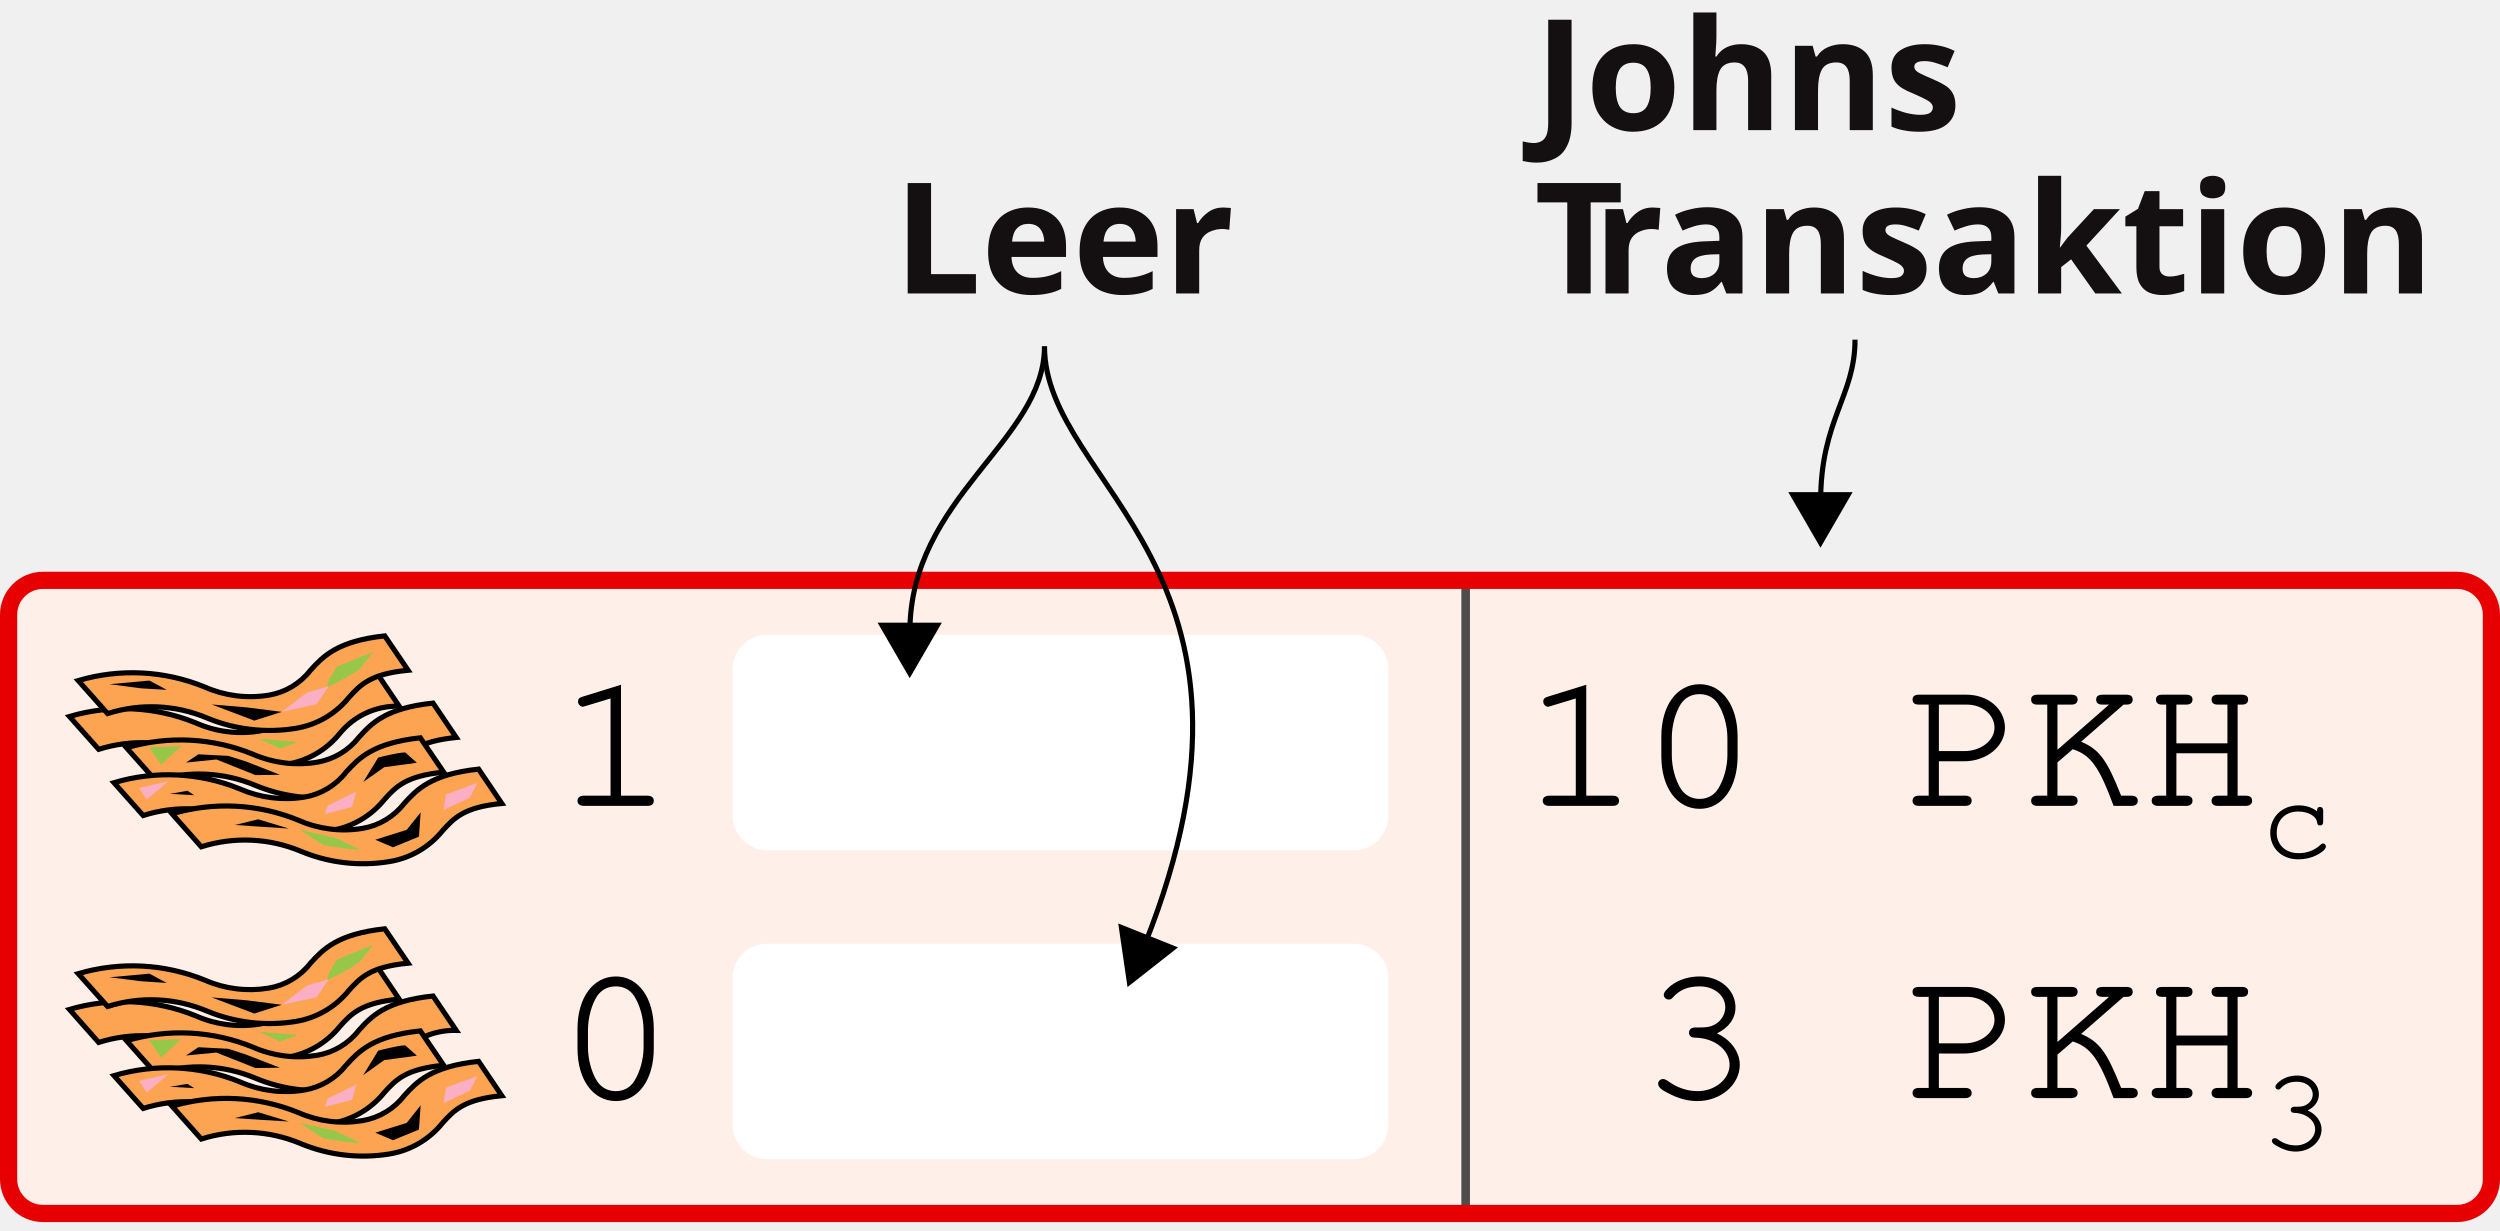
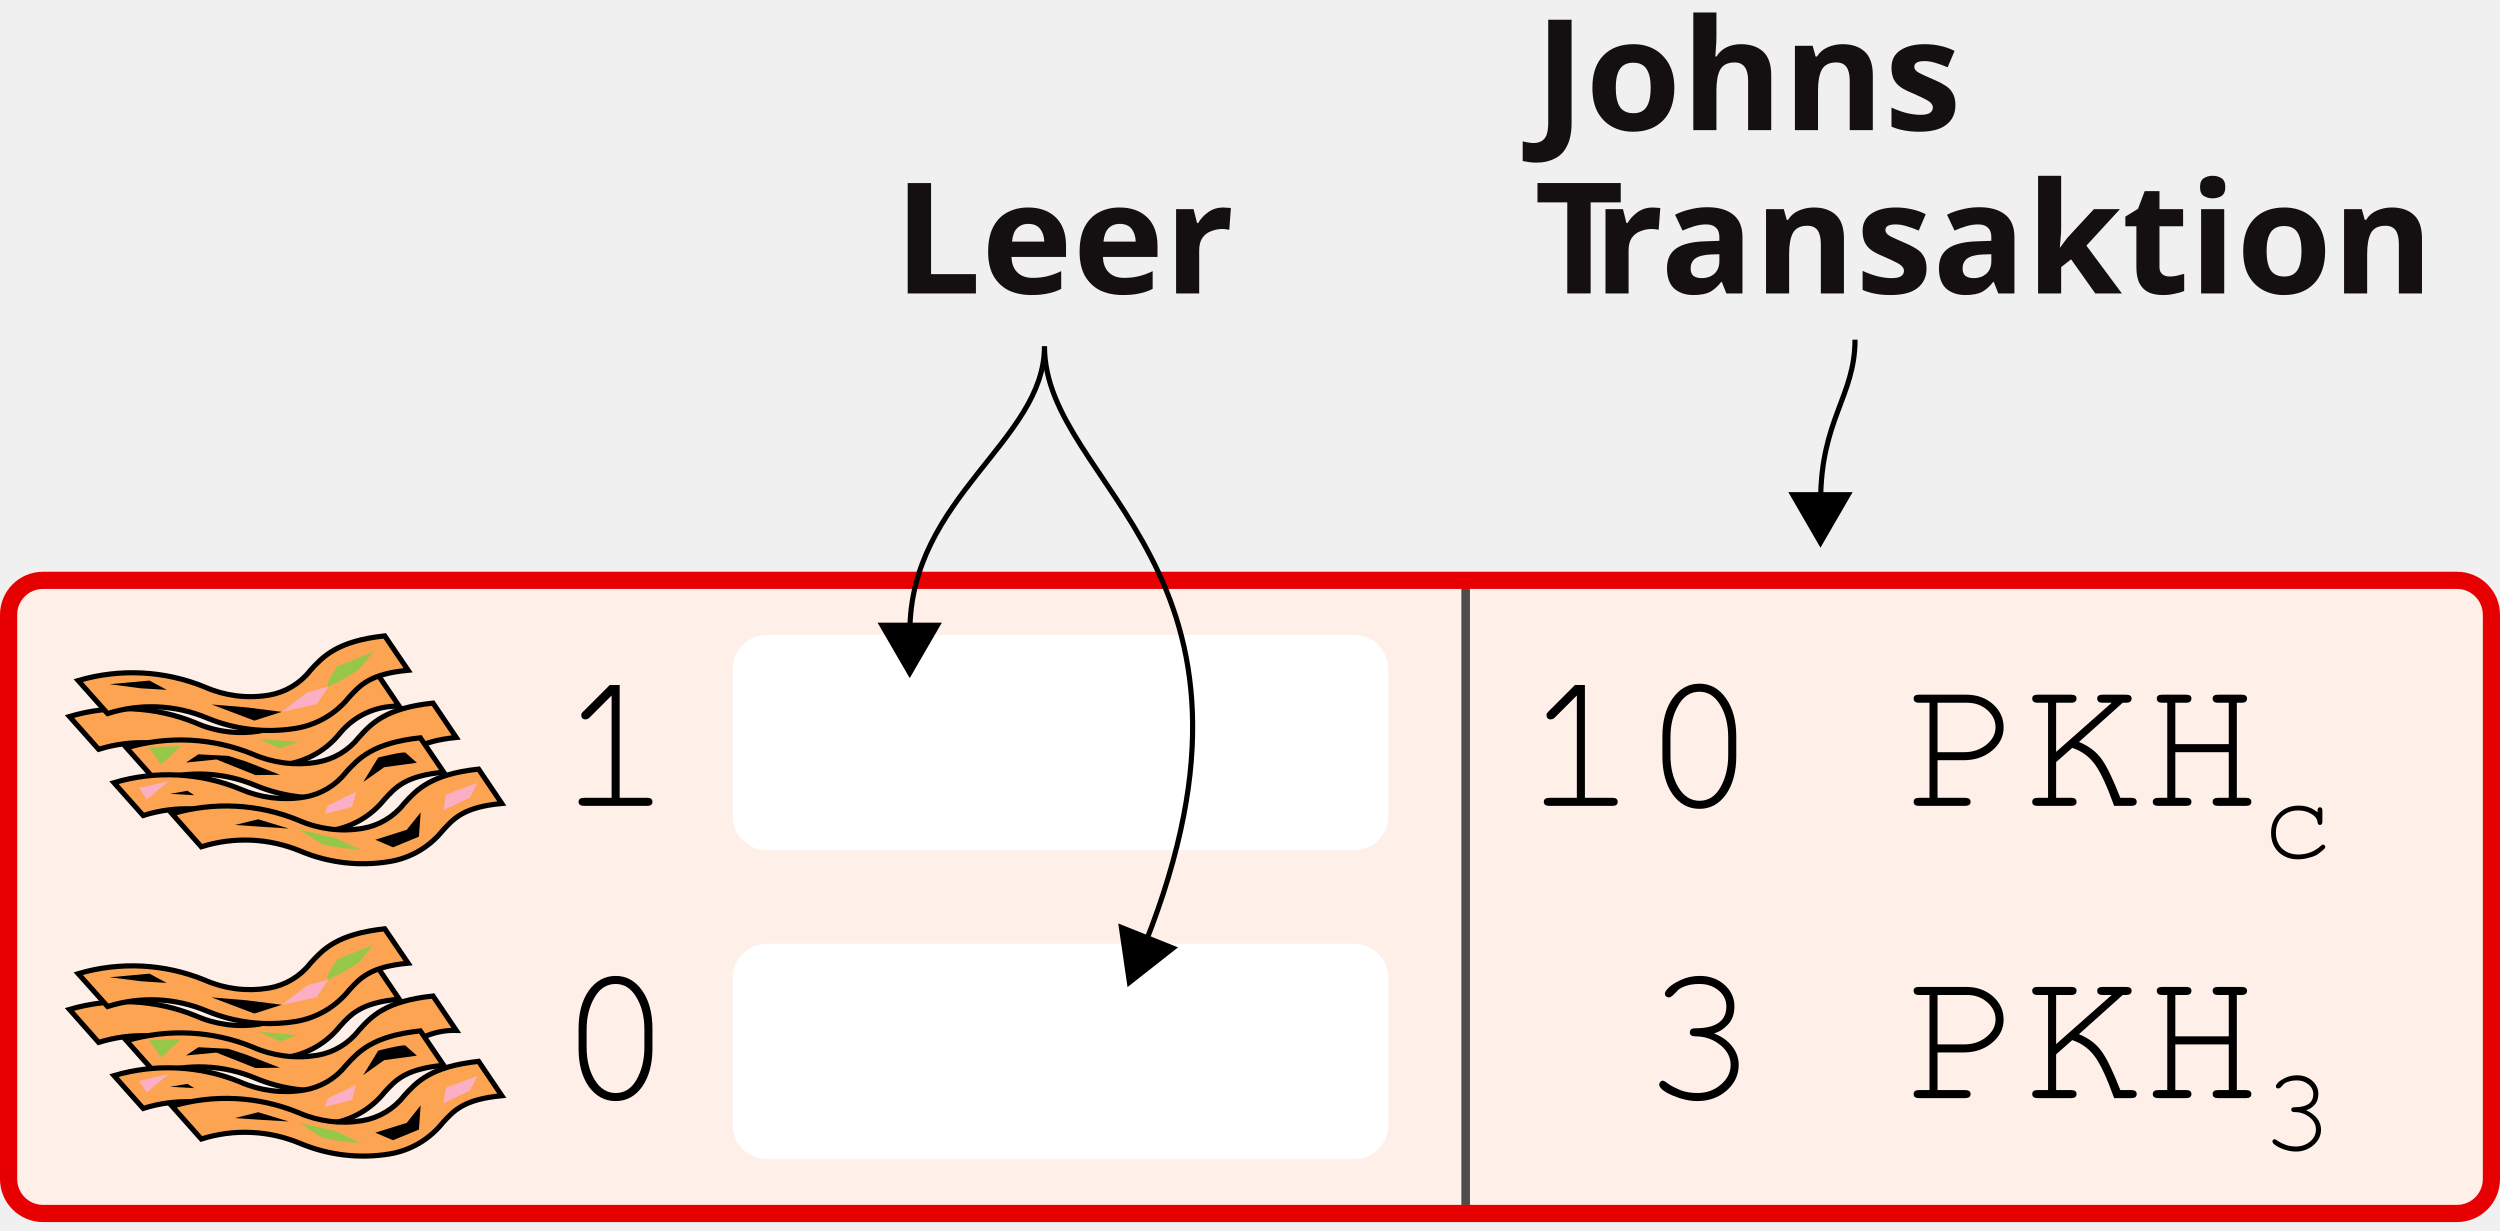
<svg xmlns="http://www.w3.org/2000/svg" width="145.43" height="71.58" viewBox="0 0 145.43 71.58">
  <defs>
    <style>
      .cls-1 {
        fill: #fef0e8;
      }

      .cls-2 {
        fill: #fff;
      }

      .cls-3 {
        font-size: 11.5px;
-         font-family: Nimbus Mono PS;
+         font-family: FreeMono;font-phase: bold;
      }

      .cls-4 {
        font-size: 7px;
      }

      .cls-5 {
        fill: #fda452;
      }

      .cls-10, .cls-5 {
        stroke: #000;
        stroke-width: 0.3px;
      }

      .cls-6 {
        fill: #fbafc5;
      }

      .cls-6, .cls-7 {
        fill-rule: evenodd;
      }

      .cls-7 {
        fill: #96c749;
      }

      .cls-10, .cls-8, .cls-9 {
        fill: none;
      }

      .cls-8 {
        stroke: #4d4d4d;
        stroke-width: 0.5px;
      }

      .cls-9 {
        stroke: #e60001;
        stroke-linejoin: round;
      }

      .cls-10 {
        stroke-miterlimit: 10;
      }

      .cls-11 {
        font-size: 9px;
        fill: #141011;
        font-family: Humanist521BT-BoldCondensed, Humanst521 Cn BT;
        font-weight: 700;
      }

      .cls-12 {
        letter-spacing: -0.07em;
      }
    </style>
  </defs>
  <g id="Layer_2" data-name="Layer 2">
    <g>
      <rect class="cls-1" x="0.5" y="33.76" width="144.43" height="36.83" rx="2" />
      <rect class="cls-2" x="42.62" y="36.93" width="38.14" height="12.53" rx="2" />
      <rect class="cls-2" x="42.62" y="54.9" width="38.14" height="12.53" rx="2" />
      <text class="cls-3" transform="translate(32.36 46.88)">1</text>
      <text class="cls-3" transform="translate(32.36 63.88)">0</text>
      <text class="cls-3" transform="translate(88.51 46.88)">10</text>
      <text class="cls-3" transform="translate(110.82 46.88)">PKH<tspan class="cls-4" x="20.7" y="3">c</tspan>
      </text>
      <g>
        <path class="cls-5" d="M258.31,170.33l-1.7-1.91a11.09,11.09,0,0,1,7.34.37,6.5,6.5,0,0,0,3.74.47,3.86,3.86,0,0,0,2.42-1.44c.73-.8,1.55-1.71,4.33-2l1.35,2a4.32,4.32,0,0,0-3.45,1.58,5,5,0,0,1-3.09,1.8,9.43,9.43,0,0,1-5.14-.6A8.44,8.44,0,0,0,258.31,170.33Z" transform="translate(-252.57 -126.74)" />
        <path class="cls-5" d="M261.63,172.15l-1.7-1.91a11.08,11.08,0,0,1,7.34.37,6.6,6.6,0,0,0,3.74.47,3.91,3.91,0,0,0,2.43-1.44c.72-.8,1.55-1.71,4.32-2l1.35,2c-2.2.22-2.78.85-3.45,1.59a5,5,0,0,1-3.08,1.8,9.46,9.46,0,0,1-5.15-.6A8.44,8.44,0,0,0,261.63,172.15Z" transform="translate(-252.57 -126.74)" />
        <path class="cls-5" d="M260.9,174.18l-1.7-1.91a11,11,0,0,1,7.34.37,6.65,6.65,0,0,0,3.73.47,3.87,3.87,0,0,0,2.43-1.45c.73-.8,1.55-1.7,4.32-2l1.36,2c-2.2.21-2.78.85-3.45,1.59a5,5,0,0,1-3.09,1.8,9.58,9.58,0,0,1-5.15-.6A8.35,8.35,0,0,0,260.9,174.18Z" transform="translate(-252.57 -126.74)" />
        <path class="cls-5" d="M264.28,176l-1.7-1.92a11.09,11.09,0,0,1,7.34.37,6.57,6.57,0,0,0,3.73.48,3.87,3.87,0,0,0,2.43-1.45c.73-.8,1.55-1.7,4.33-2l1.35,2c-2.2.21-2.78.85-3.45,1.59a5,5,0,0,1-3.09,1.79,9.39,9.39,0,0,1-5.15-.6A8.42,8.42,0,0,0,264.28,176Z" transform="translate(-252.57 -126.74)" />
        <path class="cls-5" d="M258.83,168.25l-1.71-1.92a11.12,11.12,0,0,1,7.35.37,6.57,6.57,0,0,0,3.73.48,3.87,3.87,0,0,0,2.43-1.45c.73-.8,1.55-1.7,4.32-2l1.36,2c-2.2.21-2.78.85-3.45,1.59a5,5,0,0,1-3.09,1.79,9.48,9.48,0,0,1-5.15-.6A8.36,8.36,0,0,0,258.83,168.25Z" transform="translate(-252.57 -126.74)" />
        <polygon points="6.37 39.8 8.69 39.59 9.7 40.13 8.19 40.04 6.37 39.8" />
        <polygon points="12.31 40.98 14.79 41.92 16.39 41.41 14.35 41.15 12.31 40.98" />
        <polygon points="13.28 43.97 11.54 43.88 10.82 44.36 12.59 44.18 14.86 45.09 16.28 45.07 14.32 44.3 13.28 43.97" />
        <path d="M276.14,170.51c-.44,0-1.57.3-1.57.3l-.87,1.42,1.22-.86,1.9-.26Z" transform="translate(-252.57 -126.74)" />
        <polygon points="24.47 47.26 23.66 48.27 21.83 48.85 22.86 49.29 24.37 48.67 24.47 47.26" />
        <polygon points="16.8 48.2 15.02 47.66 13.66 47.99 15.29 48.1 16.8 48.2" />
        <polygon points="10.9 46 9.89 46.18 11.3 46.26 10.9 46" />
        <polygon class="cls-6" points="19.12 39.93 17.87 40.28 16.39 41.41 18.42 40.96 19.12 39.93" />
        <polygon class="cls-6" points="20.72 46.05 19.07 46.86 18.89 47.35 20.48 46.94 20.72 46.05" />
        <polygon class="cls-6" points="27.78 45.54 25.94 46.22 25.8 47.12 27.33 46.4 27.78 45.54" />
        <polygon class="cls-6" points="9.79 45.45 8.54 46.51 8.09 45.84 9.79 45.45" />
        <polygon class="cls-7" points="17.33 43.17 15.06 42.97 16.29 43.54 17.33 43.17" />
        <path class="cls-7" d="M272.12,175.5,270,175s1.09.75,1.4.89a14,14,0,0,0,2.14.28Z" transform="translate(-252.57 -126.74)" />
        <polygon class="cls-7" points="10.53 43.4 8.66 43.47 9.38 44.48 10.53 43.4" />
        <path class="cls-7" d="M274.28,164.66l-2.09.85s-.84,1.22-.5,1.16a12.2,12.2,0,0,0,1.79-1Z" transform="translate(-252.57 -126.74)" />
      </g>
      <g>
        <path class="cls-5" d="M258.31,187.38l-1.7-1.92a11.15,11.15,0,0,1,7.34.37,6.59,6.59,0,0,0,3.74.48,3.87,3.87,0,0,0,2.42-1.45c.73-.8,1.55-1.7,4.33-2l1.35,2c-2.2.21-2.78.85-3.45,1.59a5,5,0,0,1-3.09,1.8,9.53,9.53,0,0,1-5.14-.6A8.38,8.38,0,0,0,258.31,187.38Z" transform="translate(-252.57 -126.74)" />
        <path class="cls-5" d="M261.63,189.19l-1.7-1.91a11.08,11.08,0,0,1,7.34.37,6.6,6.6,0,0,0,3.74.48,3.87,3.87,0,0,0,2.43-1.45c.72-.8,1.55-1.71,4.32-2l1.35,2a4.32,4.32,0,0,0-3.45,1.58,5,5,0,0,1-3.08,1.8,9.36,9.36,0,0,1-5.15-.6A8.44,8.44,0,0,0,261.63,189.19Z" transform="translate(-252.57 -126.74)" />
        <path class="cls-5" d="M260.9,191.22l-1.7-1.91a11.09,11.09,0,0,1,7.34.37,6.56,6.56,0,0,0,3.73.47,3.91,3.91,0,0,0,2.43-1.44c.73-.8,1.55-1.71,4.32-2l1.36,2c-2.2.21-2.78.84-3.45,1.58a5,5,0,0,1-3.09,1.8,9.48,9.48,0,0,1-5.15-.6A8.35,8.35,0,0,0,260.9,191.22Z" transform="translate(-252.57 -126.74)" />
        <path class="cls-5" d="M264.28,193l-1.7-1.91a11.09,11.09,0,0,1,7.34.37,6.56,6.56,0,0,0,3.73.47,3.87,3.87,0,0,0,2.43-1.45c.73-.8,1.55-1.7,4.33-2l1.35,2c-2.2.21-2.78.85-3.45,1.59a5,5,0,0,1-3.09,1.8,9.48,9.48,0,0,1-5.15-.6A8.35,8.35,0,0,0,264.28,193Z" transform="translate(-252.57 -126.74)" />
        <path class="cls-5" d="M258.83,185.29l-1.71-1.91a11.12,11.12,0,0,1,7.35.37,6.56,6.56,0,0,0,3.73.47,3.87,3.87,0,0,0,2.43-1.45c.73-.8,1.55-1.7,4.32-2l1.36,2c-2.2.21-2.78.85-3.45,1.59a5,5,0,0,1-3.09,1.8,9.48,9.48,0,0,1-5.15-.6A8.35,8.35,0,0,0,258.83,185.29Z" transform="translate(-252.57 -126.74)" />
        <polygon points="6.37 56.85 8.69 56.64 9.7 57.18 8.19 57.08 6.37 56.85" />
        <polygon points="12.31 58.02 14.79 58.96 16.39 58.45 14.35 58.19 12.31 58.02" />
        <polygon points="13.28 61.01 11.54 60.92 10.82 61.4 12.59 61.23 14.86 62.13 16.28 62.11 14.32 61.35 13.28 61.01" />
        <path d="M276.14,187.55c-.44,0-1.57.31-1.57.31l-.87,1.42,1.22-.87,1.9-.26Z" transform="translate(-252.57 -126.74)" />
        <polygon points="24.47 64.3 23.66 65.32 21.83 65.89 22.86 66.33 24.37 65.71 24.47 64.3" />
        <polygon points="16.8 65.24 15.02 64.7 13.66 65.04 15.29 65.15 16.8 65.24" />
        <polygon points="10.9 63.05 9.89 63.22 11.3 63.3 10.9 63.05" />
        <polygon class="cls-6" points="19.12 56.97 17.87 57.32 16.39 58.45 18.42 58.01 19.12 56.97" />
        <polygon class="cls-6" points="20.72 63.1 19.07 63.9 18.89 64.39 20.48 63.98 20.72 63.1" />
        <polygon class="cls-6" points="27.78 62.59 25.94 63.27 25.8 64.17 27.33 63.45 27.78 62.59" />
        <polygon class="cls-6" points="9.79 62.49 8.54 63.55 8.09 62.88 9.79 62.49" />
        <polygon class="cls-7" points="17.33 60.21 15.06 60.02 16.29 60.58 17.33 60.21" />
        <path class="cls-7" d="M272.12,192.54l-2.11-.48s1.09.76,1.4.9a15.38,15.38,0,0,0,2.14.28Z" transform="translate(-252.57 -126.74)" />
        <polygon class="cls-7" points="10.53 60.45 8.66 60.51 9.38 61.52 10.53 60.45" />
        <path class="cls-7" d="M274.28,181.7l-2.09.85s-.84,1.22-.5,1.16a12.29,12.29,0,0,0,1.79-1Z" transform="translate(-252.57 -126.74)" />
      </g>
      <line class="cls-8" x1="85.26" y1="33.9" x2="85.26" y2="70.57" />
      <rect class="cls-9" x="0.5" y="33.76" width="144.43" height="36.83" rx="2" />
      <text class="cls-3" transform="translate(95.41 63.88)">3</text>
      <text class="cls-3" transform="translate(110.82 63.88)">PKH<tspan class="cls-4" x="20.7" y="3">3</tspan>
      </text>
    </g>
    <g>
      <path class="cls-10" d="M358.48,155.91c0-4.76,2-6.11,2-9.41" transform="translate(-252.57 -126.74)" />
      <polygon points="107.77 28.63 105.9 31.86 104.03 28.63 107.77 28.63" />
    </g>
    <g>
      <path class="cls-10" d="M305.5,163.5c0-7.85,7.83-11.09,7.83-16.61" transform="translate(-252.57 -126.74)" />
      <polygon points="54.79 36.22 52.92 39.45 51.05 36.22 54.79 36.22" />
    </g>
    <text class="cls-11" transform="translate(51.99 17.07)">Leer</text>
    <text class="cls-11" transform="translate(89.25 7.57)">Johns<tspan class="cls-12" x="0" y="9.5">T</tspan>
      <tspan x="3.44" y="9.5">ransaktion</tspan>
    </text>
    <g>
      <path class="cls-10" d="M319.17,181.67c8.71-21.87-5.84-26.64-5.84-34.78" transform="translate(-252.57 -126.74)" />
      <polygon points="68.53 55.11 65.59 57.42 65.05 53.72 68.53 55.11" />
    </g>
  </g>
</svg>
